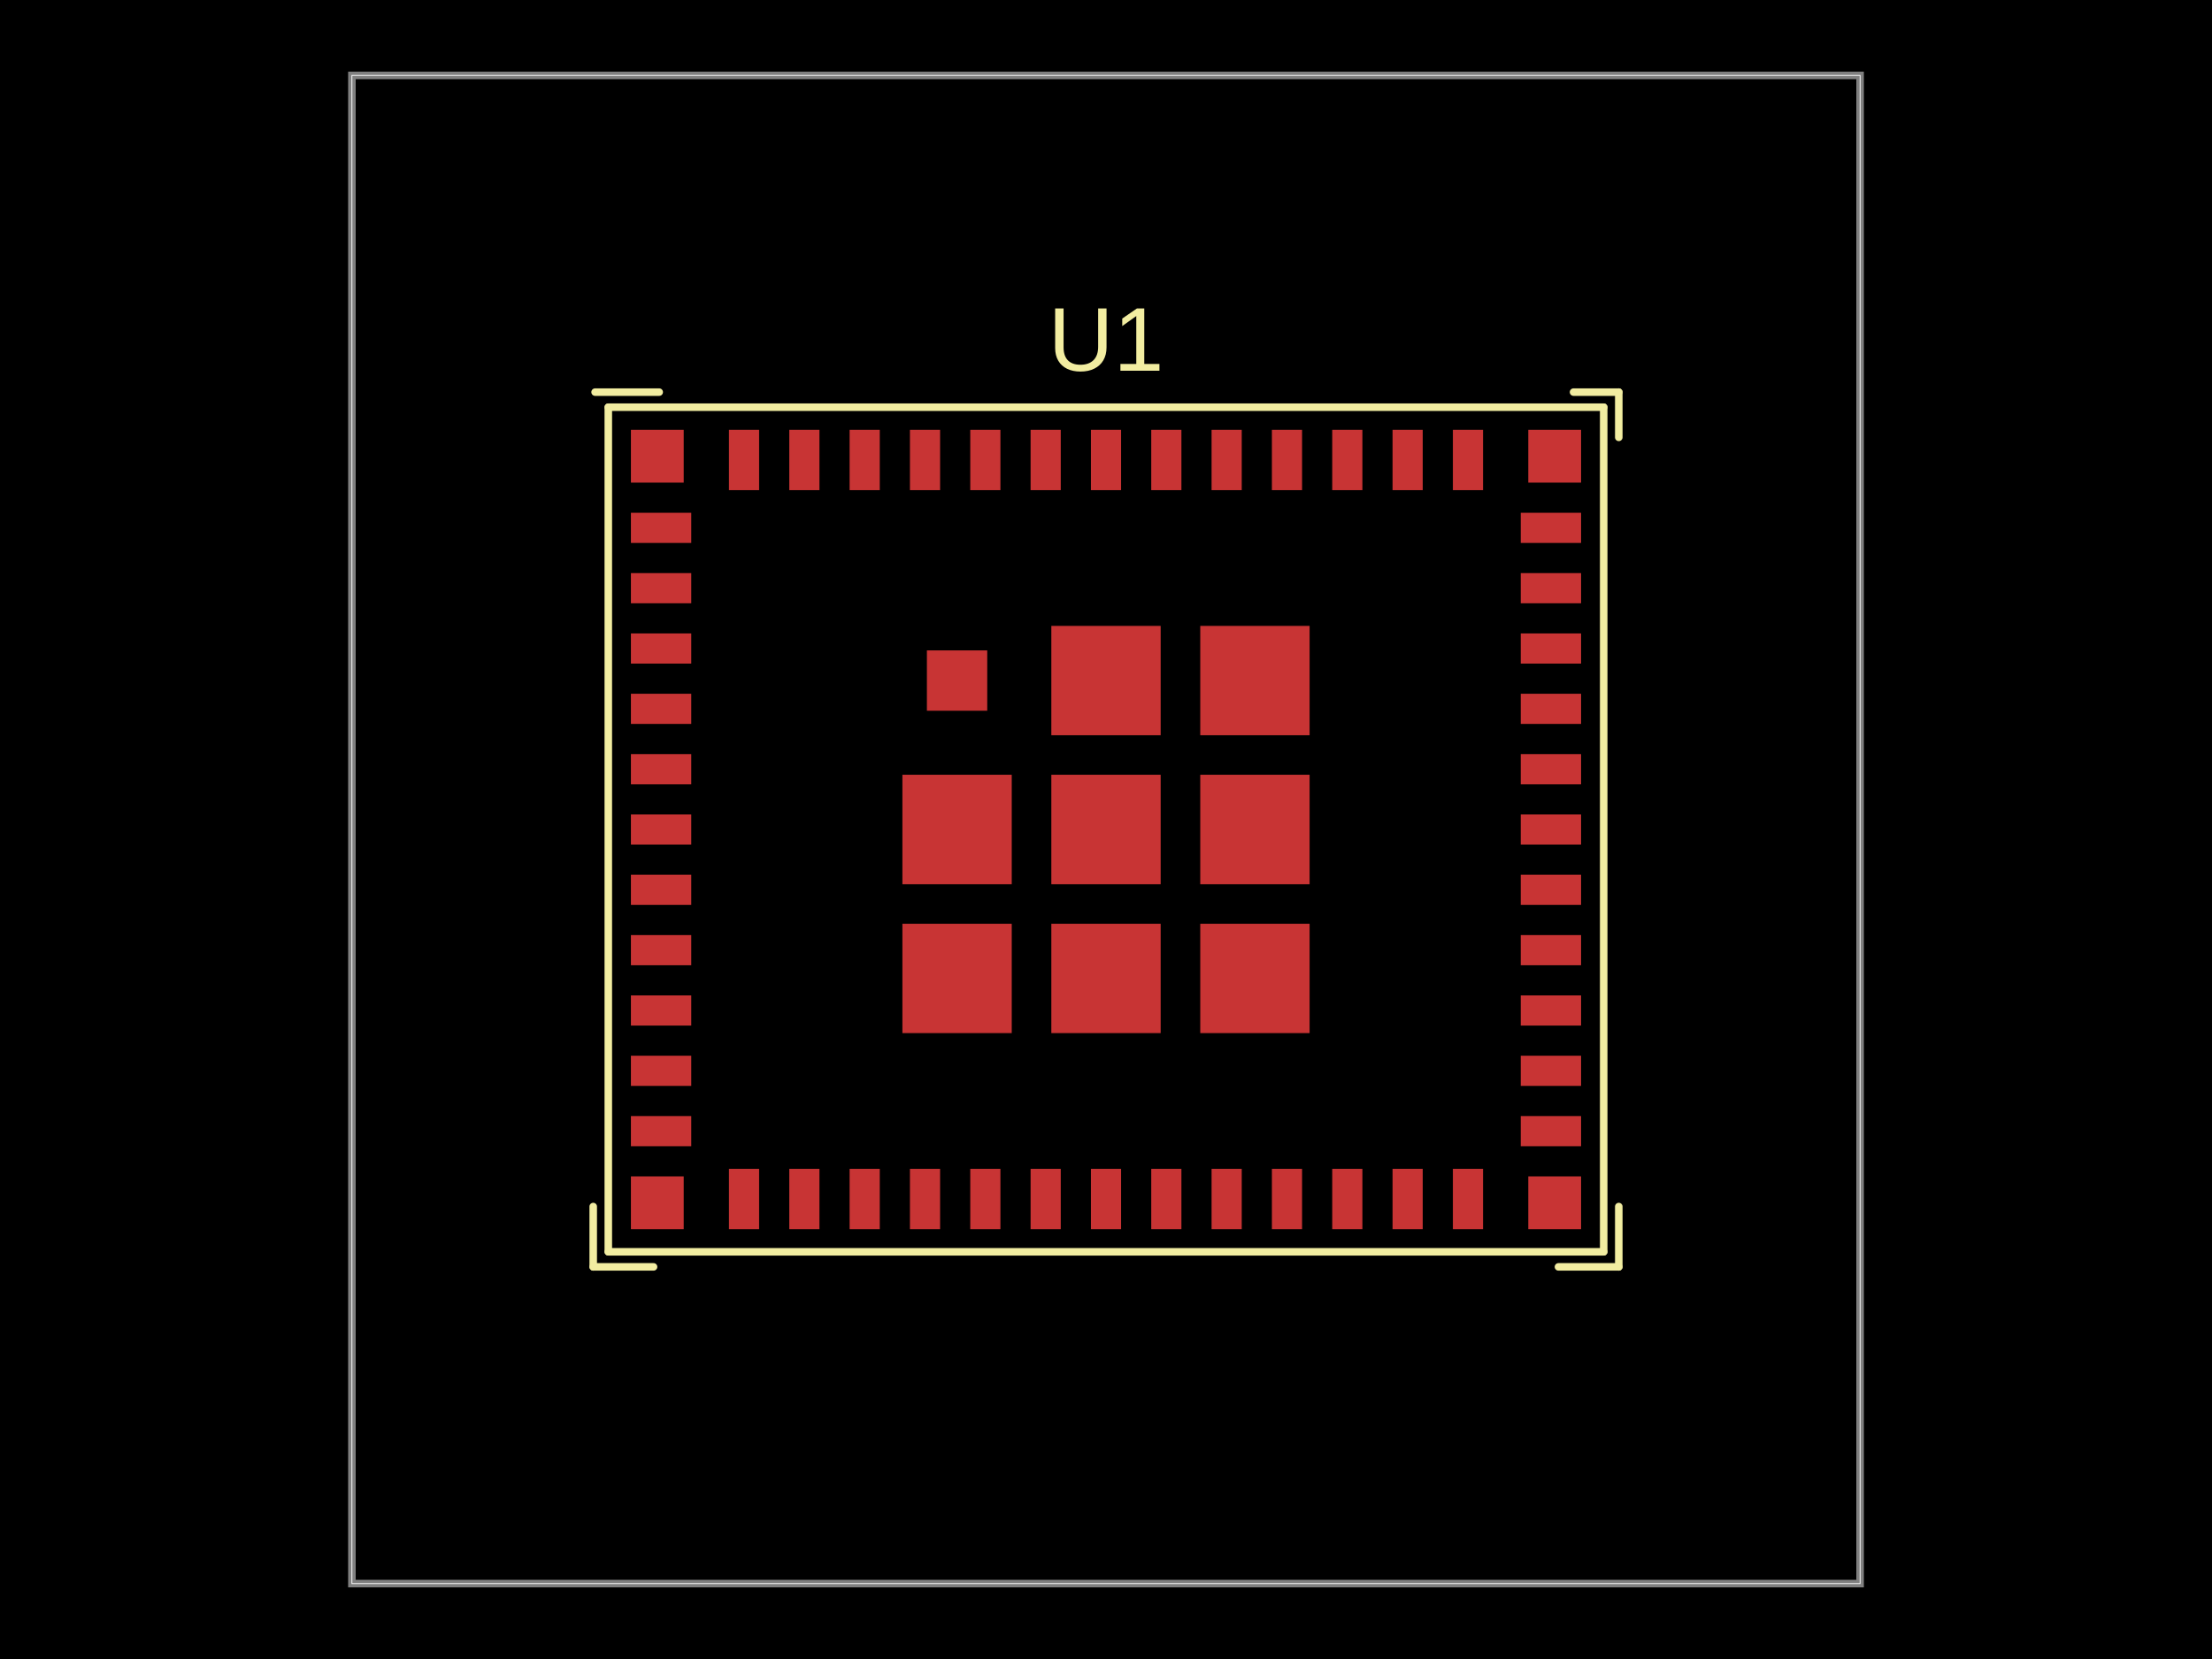
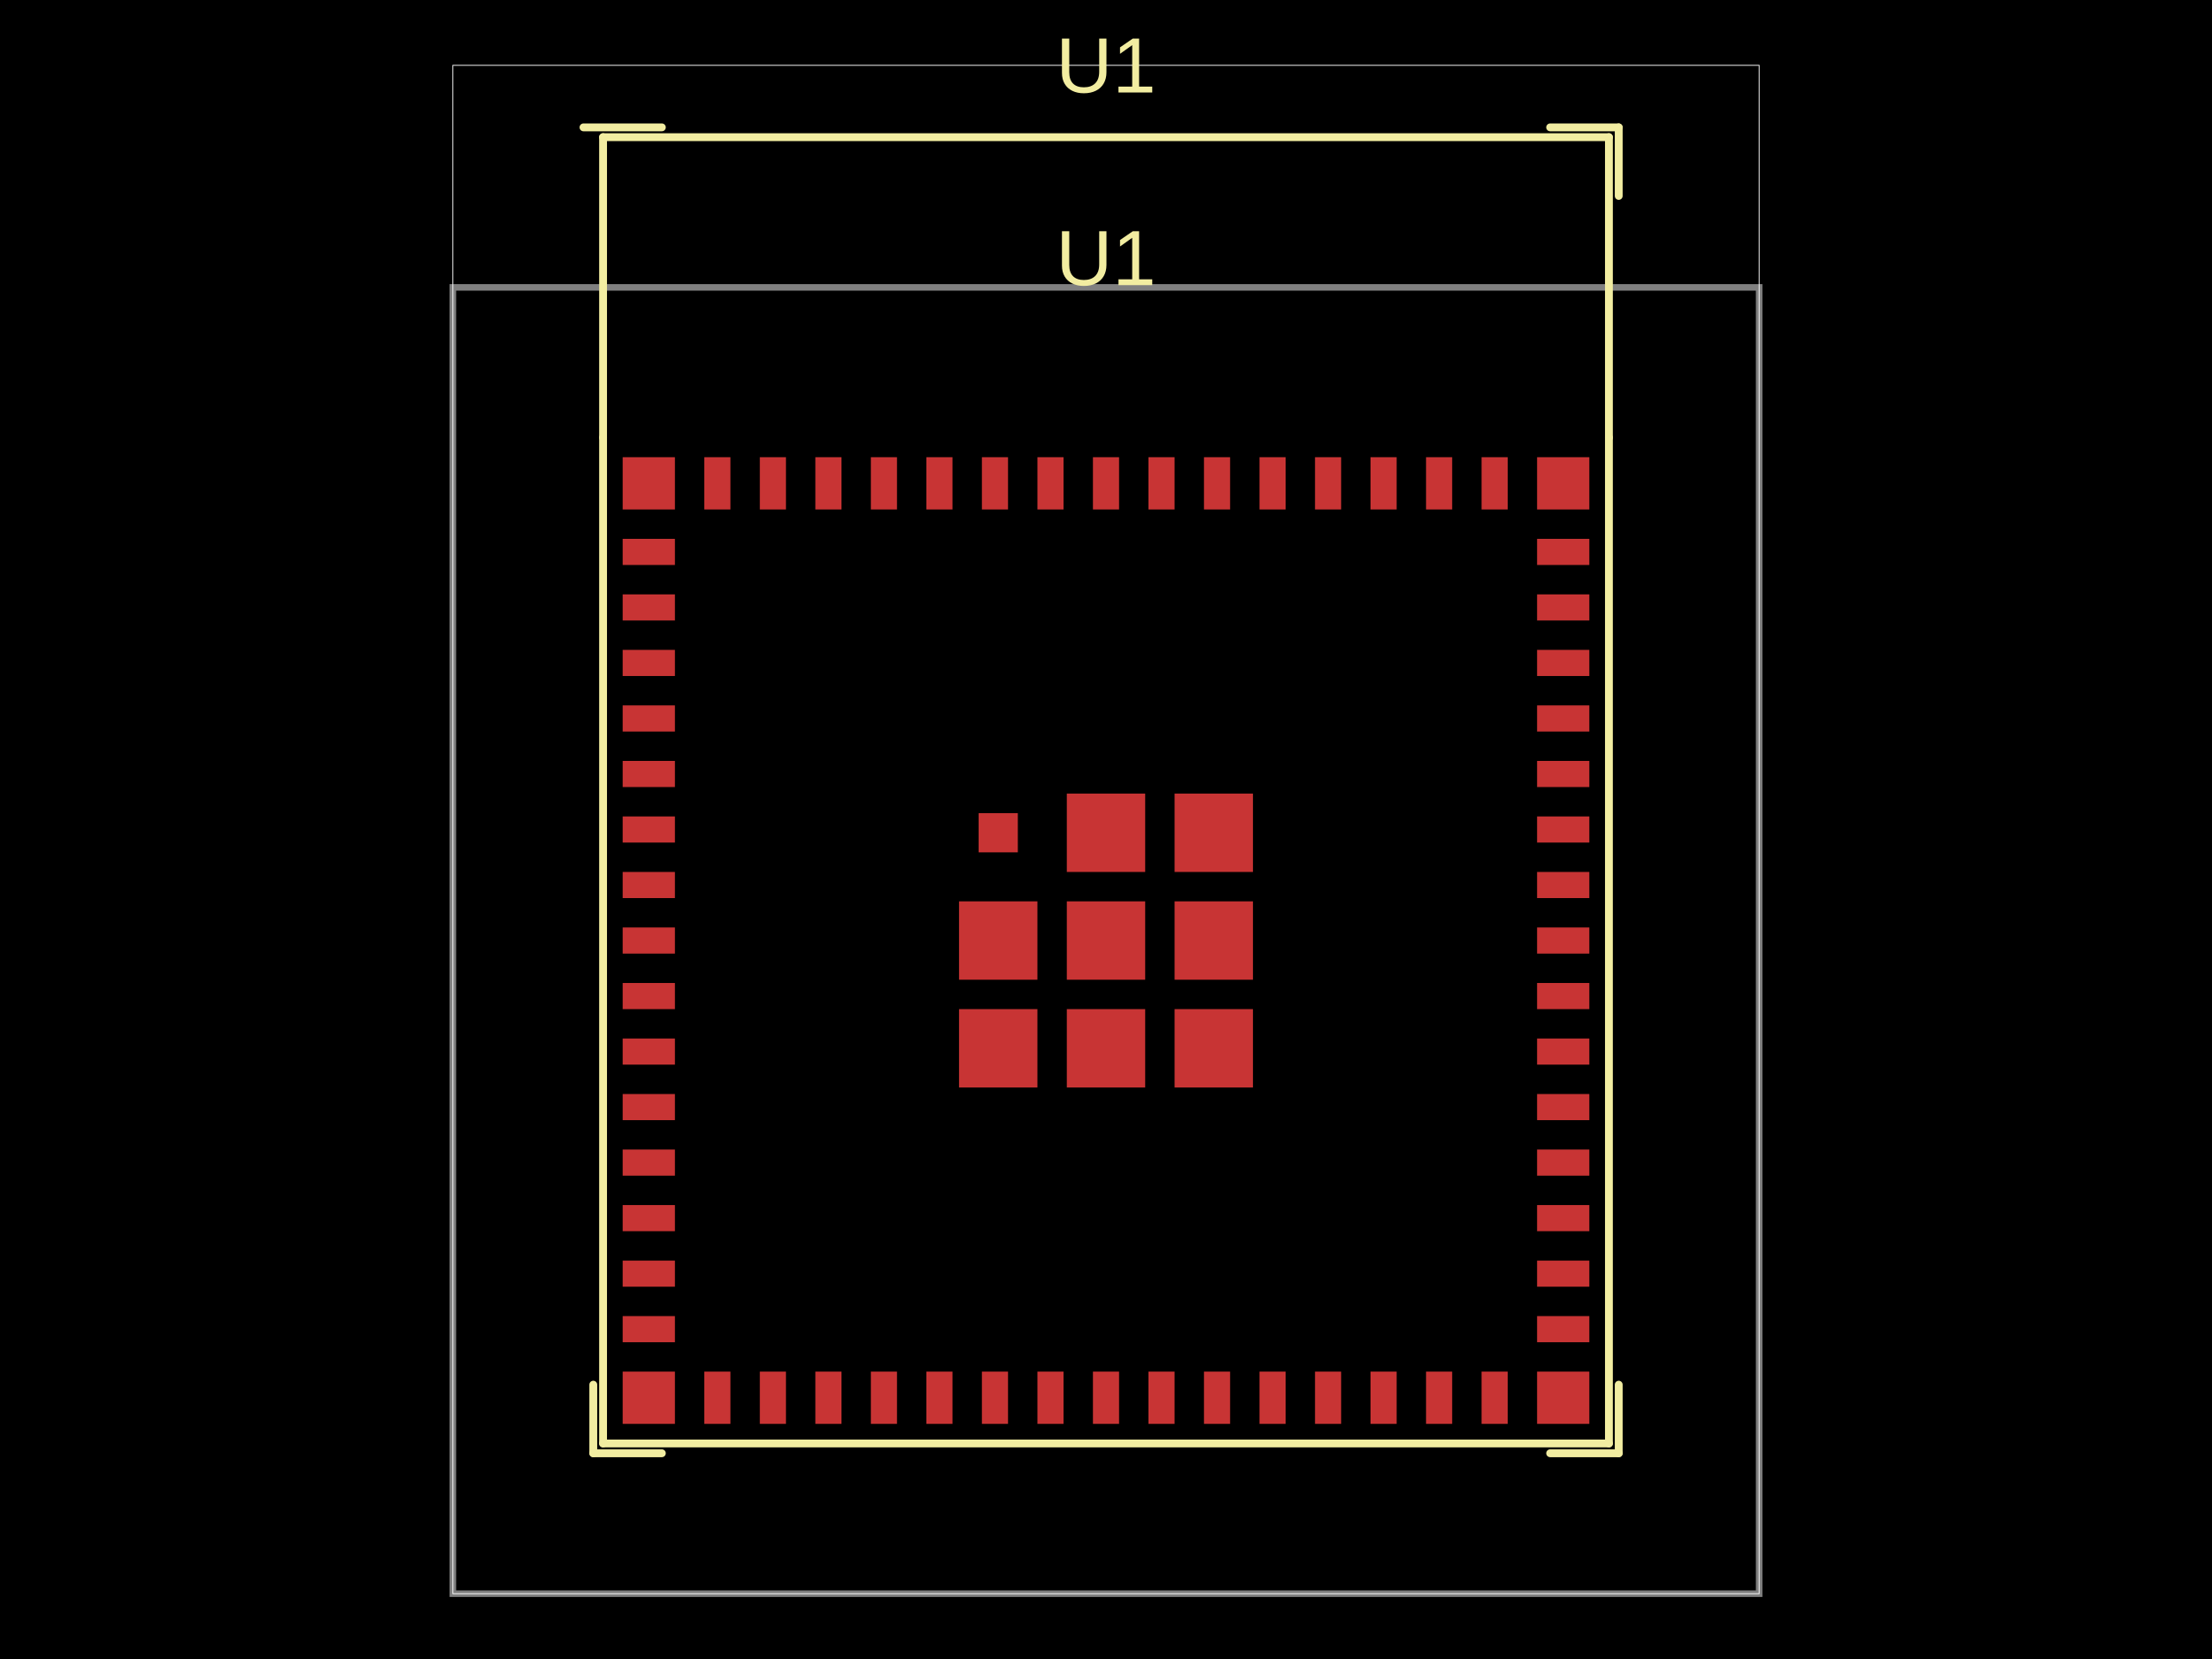
<svg xmlns="http://www.w3.org/2000/svg" width="800" height="600" data-software-used-string="@tscircuit/core@0.0.885">
  <style />
  <rect class="boundary" x="0" y="0" fill="#000" width="800" height="600" data-type="pcb_background" data-pcb-layer="global" />
-   <rect class="pcb-boundary" fill="none" stroke="#fff" stroke-width="0.3" x="127.273" y="27.273" width="545.455" height="545.455" data-type="pcb_boundary" data-pcb-layer="global" />
-   <path class="pcb-board" d="M 127.273 572.727 L 672.727 572.727 L 672.727 27.273 L 127.273 27.273 Z" fill="none" stroke="rgba(255, 255, 255, 0.5)" stroke-width="2.727" data-type="pcb_board" data-pcb-layer="board" />
-   <rect class="pcb-pad" fill="rgb(200, 52, 52)" x="228.182" y="185.455" width="21.818" height="10.909" data-type="pcb_smtpad" data-pcb-layer="top" />
-   <rect class="pcb-pad" fill="rgb(200, 52, 52)" x="228.182" y="207.273" width="21.818" height="10.909" data-type="pcb_smtpad" data-pcb-layer="top" />
-   <rect class="pcb-pad" fill="rgb(200, 52, 52)" x="228.182" y="229.091" width="21.818" height="10.909" data-type="pcb_smtpad" data-pcb-layer="top" />
-   <rect class="pcb-pad" fill="rgb(200, 52, 52)" x="228.182" y="250.909" width="21.818" height="10.909" data-type="pcb_smtpad" data-pcb-layer="top" />
-   <rect class="pcb-pad" fill="rgb(200, 52, 52)" x="228.182" y="272.727" width="21.818" height="10.909" data-type="pcb_smtpad" data-pcb-layer="top" />
-   <rect class="pcb-pad" fill="rgb(200, 52, 52)" x="228.182" y="294.545" width="21.818" height="10.909" data-type="pcb_smtpad" data-pcb-layer="top" />
-   <rect class="pcb-pad" fill="rgb(200, 52, 52)" x="228.182" y="316.364" width="21.818" height="10.909" data-type="pcb_smtpad" data-pcb-layer="top" />
-   <rect class="pcb-pad" fill="rgb(200, 52, 52)" x="228.182" y="338.182" width="21.818" height="10.909" data-type="pcb_smtpad" data-pcb-layer="top" />
-   <rect class="pcb-pad" fill="rgb(200, 52, 52)" x="228.182" y="360" width="21.818" height="10.909" data-type="pcb_smtpad" data-pcb-layer="top" />
-   <rect class="pcb-pad" fill="rgb(200, 52, 52)" x="228.182" y="381.818" width="21.818" height="10.909" data-type="pcb_smtpad" data-pcb-layer="top" />
-   <rect class="pcb-pad" fill="rgb(200, 52, 52)" x="228.182" y="403.636" width="21.818" height="10.909" data-type="pcb_smtpad" data-pcb-layer="top" />
-   <rect class="pcb-pad" fill="rgb(200, 52, 52)" x="263.636" y="422.727" width="10.909" height="21.818" data-type="pcb_smtpad" data-pcb-layer="top" />
-   <rect class="pcb-pad" fill="rgb(200, 52, 52)" x="285.455" y="422.727" width="10.909" height="21.818" data-type="pcb_smtpad" data-pcb-layer="top" />
-   <rect class="pcb-pad" fill="rgb(200, 52, 52)" x="307.273" y="422.727" width="10.909" height="21.818" data-type="pcb_smtpad" data-pcb-layer="top" />
-   <rect class="pcb-pad" fill="rgb(200, 52, 52)" x="329.091" y="422.727" width="10.909" height="21.818" data-type="pcb_smtpad" data-pcb-layer="top" />
-   <rect class="pcb-pad" fill="rgb(200, 52, 52)" x="350.909" y="422.727" width="10.909" height="21.818" data-type="pcb_smtpad" data-pcb-layer="top" />
-   <rect class="pcb-pad" fill="rgb(200, 52, 52)" x="372.727" y="422.727" width="10.909" height="21.818" data-type="pcb_smtpad" data-pcb-layer="top" />
-   <rect class="pcb-pad" fill="rgb(200, 52, 52)" x="394.545" y="422.727" width="10.909" height="21.818" data-type="pcb_smtpad" data-pcb-layer="top" />
-   <rect class="pcb-pad" fill="rgb(200, 52, 52)" x="416.364" y="422.727" width="10.909" height="21.818" data-type="pcb_smtpad" data-pcb-layer="top" />
-   <rect class="pcb-pad" fill="rgb(200, 52, 52)" x="438.182" y="422.727" width="10.909" height="21.818" data-type="pcb_smtpad" data-pcb-layer="top" />
-   <rect class="pcb-pad" fill="rgb(200, 52, 52)" x="460" y="422.727" width="10.909" height="21.818" data-type="pcb_smtpad" data-pcb-layer="top" />
-   <rect class="pcb-pad" fill="rgb(200, 52, 52)" x="481.818" y="422.727" width="10.909" height="21.818" data-type="pcb_smtpad" data-pcb-layer="top" />
-   <rect class="pcb-pad" fill="rgb(200, 52, 52)" x="503.636" y="422.727" width="10.909" height="21.818" data-type="pcb_smtpad" data-pcb-layer="top" />
-   <rect class="pcb-pad" fill="rgb(200, 52, 52)" x="525.455" y="422.727" width="10.909" height="21.818" data-type="pcb_smtpad" data-pcb-layer="top" />
-   <rect class="pcb-pad" fill="rgb(200, 52, 52)" x="550" y="403.636" width="21.818" height="10.909" data-type="pcb_smtpad" data-pcb-layer="top" />
-   <rect class="pcb-pad" fill="rgb(200, 52, 52)" x="550" y="381.818" width="21.818" height="10.909" data-type="pcb_smtpad" data-pcb-layer="top" />
-   <rect class="pcb-pad" fill="rgb(200, 52, 52)" x="550" y="360" width="21.818" height="10.909" data-type="pcb_smtpad" data-pcb-layer="top" />
-   <rect class="pcb-pad" fill="rgb(200, 52, 52)" x="550" y="338.182" width="21.818" height="10.909" data-type="pcb_smtpad" data-pcb-layer="top" />
-   <rect class="pcb-pad" fill="rgb(200, 52, 52)" x="550" y="316.364" width="21.818" height="10.909" data-type="pcb_smtpad" data-pcb-layer="top" />
-   <rect class="pcb-pad" fill="rgb(200, 52, 52)" x="550" y="294.545" width="21.818" height="10.909" data-type="pcb_smtpad" data-pcb-layer="top" />
-   <rect class="pcb-pad" fill="rgb(200, 52, 52)" x="550" y="272.727" width="21.818" height="10.909" data-type="pcb_smtpad" data-pcb-layer="top" />
-   <rect class="pcb-pad" fill="rgb(200, 52, 52)" x="550" y="250.909" width="21.818" height="10.909" data-type="pcb_smtpad" data-pcb-layer="top" />
-   <rect class="pcb-pad" fill="rgb(200, 52, 52)" x="550" y="229.091" width="21.818" height="10.909" data-type="pcb_smtpad" data-pcb-layer="top" />
-   <rect class="pcb-pad" fill="rgb(200, 52, 52)" x="550" y="207.273" width="21.818" height="10.909" data-type="pcb_smtpad" data-pcb-layer="top" />
-   <rect class="pcb-pad" fill="rgb(200, 52, 52)" x="550" y="185.455" width="21.818" height="10.909" data-type="pcb_smtpad" data-pcb-layer="top" />
-   <rect class="pcb-pad" fill="rgb(200, 52, 52)" x="525.455" y="155.455" width="10.909" height="21.818" data-type="pcb_smtpad" data-pcb-layer="top" />
-   <rect class="pcb-pad" fill="rgb(200, 52, 52)" x="503.636" y="155.455" width="10.909" height="21.818" data-type="pcb_smtpad" data-pcb-layer="top" />
-   <rect class="pcb-pad" fill="rgb(200, 52, 52)" x="481.818" y="155.455" width="10.909" height="21.818" data-type="pcb_smtpad" data-pcb-layer="top" />
-   <rect class="pcb-pad" fill="rgb(200, 52, 52)" x="460" y="155.455" width="10.909" height="21.818" data-type="pcb_smtpad" data-pcb-layer="top" />
-   <rect class="pcb-pad" fill="rgb(200, 52, 52)" x="438.182" y="155.455" width="10.909" height="21.818" data-type="pcb_smtpad" data-pcb-layer="top" />
-   <rect class="pcb-pad" fill="rgb(200, 52, 52)" x="416.364" y="155.455" width="10.909" height="21.818" data-type="pcb_smtpad" data-pcb-layer="top" />
-   <rect class="pcb-pad" fill="rgb(200, 52, 52)" x="394.545" y="155.455" width="10.909" height="21.818" data-type="pcb_smtpad" data-pcb-layer="top" />
-   <rect class="pcb-pad" fill="rgb(200, 52, 52)" x="372.727" y="155.455" width="10.909" height="21.818" data-type="pcb_smtpad" data-pcb-layer="top" />
-   <rect class="pcb-pad" fill="rgb(200, 52, 52)" x="350.909" y="155.455" width="10.909" height="21.818" data-type="pcb_smtpad" data-pcb-layer="top" />
-   <rect class="pcb-pad" fill="rgb(200, 52, 52)" x="329.091" y="155.455" width="10.909" height="21.818" data-type="pcb_smtpad" data-pcb-layer="top" />
-   <rect class="pcb-pad" fill="rgb(200, 52, 52)" x="307.273" y="155.455" width="10.909" height="21.818" data-type="pcb_smtpad" data-pcb-layer="top" />
-   <rect class="pcb-pad" fill="rgb(200, 52, 52)" x="285.455" y="155.455" width="10.909" height="21.818" data-type="pcb_smtpad" data-pcb-layer="top" />
-   <rect class="pcb-pad" fill="rgb(200, 52, 52)" x="263.636" y="155.455" width="10.909" height="21.818" data-type="pcb_smtpad" data-pcb-layer="top" />
-   <rect class="pcb-pad" fill="rgb(200, 52, 52)" x="326.364" y="280.227" width="39.545" height="39.545" data-type="pcb_smtpad" data-pcb-layer="top" />
-   <rect class="pcb-pad" fill="rgb(200, 52, 52)" x="335.227" y="235.227" width="21.818" height="21.818" data-type="pcb_smtpad" data-pcb-layer="top" />
-   <rect class="pcb-pad" fill="rgb(200, 52, 52)" x="434.091" y="334.091" width="39.545" height="39.545" data-type="pcb_smtpad" data-pcb-layer="top" />
-   <rect class="pcb-pad" fill="rgb(200, 52, 52)" x="434.091" y="280.227" width="39.545" height="39.545" data-type="pcb_smtpad" data-pcb-layer="top" />
-   <rect class="pcb-pad" fill="rgb(200, 52, 52)" x="380.227" y="334.091" width="39.545" height="39.545" data-type="pcb_smtpad" data-pcb-layer="top" />
-   <rect class="pcb-pad" fill="rgb(200, 52, 52)" x="434.091" y="226.364" width="39.545" height="39.545" data-type="pcb_smtpad" data-pcb-layer="top" />
-   <rect class="pcb-pad" fill="rgb(200, 52, 52)" x="326.364" y="334.091" width="39.545" height="39.545" data-type="pcb_smtpad" data-pcb-layer="top" />
-   <rect class="pcb-pad" fill="rgb(200, 52, 52)" x="380.227" y="280.227" width="39.545" height="39.545" data-type="pcb_smtpad" data-pcb-layer="top" />
-   <rect class="pcb-pad" fill="rgb(200, 52, 52)" x="380.227" y="226.364" width="39.545" height="39.545" data-type="pcb_smtpad" data-pcb-layer="top" />
-   <rect class="pcb-pad" fill="rgb(200, 52, 52)" x="552.727" y="155.455" width="19.091" height="19.091" data-type="pcb_smtpad" data-pcb-layer="top" />
-   <rect class="pcb-pad" fill="rgb(200, 52, 52)" x="552.727" y="425.455" width="19.091" height="19.091" data-type="pcb_smtpad" data-pcb-layer="top" />
-   <rect class="pcb-pad" fill="rgb(200, 52, 52)" x="228.182" y="425.455" width="19.091" height="19.091" data-type="pcb_smtpad" data-pcb-layer="top" />
-   <rect class="pcb-pad" fill="rgb(200, 52, 52)" x="228.182" y="155.455" width="19.091" height="19.091" data-type="pcb_smtpad" data-pcb-layer="top" />
-   <path class="pcb-silkscreen pcb-silkscreen-top" d="M 585.455 141.818 L 585.455 158.182" fill="none" stroke="#f2eda1" stroke-width="2.727" stroke-linecap="round" stroke-linejoin="round" data-pcb-component-id="pcb_component_0" data-pcb-silkscreen-path-id="pcb_silkscreen_path_0" data-type="pcb_silkscreen_path" data-pcb-layer="top" />
-   <path class="pcb-silkscreen pcb-silkscreen-top" d="M 214.545 436.364 L 214.545 458.182" fill="none" stroke="#f2eda1" stroke-width="2.727" stroke-linecap="round" stroke-linejoin="round" data-pcb-component-id="pcb_component_0" data-pcb-silkscreen-path-id="pcb_silkscreen_path_1" data-type="pcb_silkscreen_path" data-pcb-layer="top" />
-   <path class="pcb-silkscreen pcb-silkscreen-top" d="M 238.409 141.818 L 215.227 141.818" fill="none" stroke="#f2eda1" stroke-width="2.727" stroke-linecap="round" stroke-linejoin="round" data-pcb-component-id="pcb_component_0" data-pcb-silkscreen-path-id="pcb_silkscreen_path_2" data-type="pcb_silkscreen_path" data-pcb-layer="top" />
-   <path class="pcb-silkscreen pcb-silkscreen-top" d="M 220 147.273 L 580 147.273" fill="none" stroke="#f2eda1" stroke-width="2.727" stroke-linecap="round" stroke-linejoin="round" data-pcb-component-id="pcb_component_0" data-pcb-silkscreen-path-id="pcb_silkscreen_path_3" data-type="pcb_silkscreen_path" data-pcb-layer="top" />
-   <path class="pcb-silkscreen pcb-silkscreen-top" d="M 580 147.273 L 580 452.727" fill="none" stroke="#f2eda1" stroke-width="2.727" stroke-linecap="round" stroke-linejoin="round" data-pcb-component-id="pcb_component_0" data-pcb-silkscreen-path-id="pcb_silkscreen_path_4" data-type="pcb_silkscreen_path" data-pcb-layer="top" />
-   <path class="pcb-silkscreen pcb-silkscreen-top" d="M 569.091 141.818 L 585.455 141.818" fill="none" stroke="#f2eda1" stroke-width="2.727" stroke-linecap="round" stroke-linejoin="round" data-pcb-component-id="pcb_component_0" data-pcb-silkscreen-path-id="pcb_silkscreen_path_5" data-type="pcb_silkscreen_path" data-pcb-layer="top" />
-   <path class="pcb-silkscreen pcb-silkscreen-top" d="M 580 452.727 L 220 452.727" fill="none" stroke="#f2eda1" stroke-width="2.727" stroke-linecap="round" stroke-linejoin="round" data-pcb-component-id="pcb_component_0" data-pcb-silkscreen-path-id="pcb_silkscreen_path_6" data-type="pcb_silkscreen_path" data-pcb-layer="top" />
-   <path class="pcb-silkscreen pcb-silkscreen-top" d="M 220 452.727 L 220 147.273" fill="none" stroke="#f2eda1" stroke-width="2.727" stroke-linecap="round" stroke-linejoin="round" data-pcb-component-id="pcb_component_0" data-pcb-silkscreen-path-id="pcb_silkscreen_path_7" data-type="pcb_silkscreen_path" data-pcb-layer="top" />
-   <path class="pcb-silkscreen pcb-silkscreen-top" d="M 214.545 458.182 L 236.364 458.182" fill="none" stroke="#f2eda1" stroke-width="2.727" stroke-linecap="round" stroke-linejoin="round" data-pcb-component-id="pcb_component_0" data-pcb-silkscreen-path-id="pcb_silkscreen_path_8" data-type="pcb_silkscreen_path" data-pcb-layer="top" />
-   <path class="pcb-silkscreen pcb-silkscreen-top" d="M 585.455 436.364 L 585.455 458.182" fill="none" stroke="#f2eda1" stroke-width="2.727" stroke-linecap="round" stroke-linejoin="round" data-pcb-component-id="pcb_component_0" data-pcb-silkscreen-path-id="pcb_silkscreen_path_9" data-type="pcb_silkscreen_path" data-pcb-layer="top" />
-   <path class="pcb-silkscreen pcb-silkscreen-top" d="M 585.455 458.182 L 563.636 458.182" fill="none" stroke="#f2eda1" stroke-width="2.727" stroke-linecap="round" stroke-linejoin="round" data-pcb-component-id="pcb_component_0" data-pcb-silkscreen-path-id="pcb_silkscreen_path_10" data-type="pcb_silkscreen_path" data-pcb-layer="top" />
-   <text x="0" y="0" dx="0" dy="0" fill="#f2eda1" font-family="Arial, sans-serif" font-size="32.727" text-anchor="middle" dominant-baseline="central" transform="matrix(1,0,0,1,400,122.7273)" class="pcb-silkscreen-text pcb-silkscreen-top" data-pcb-silkscreen-text-id="pcb_component_0" stroke="none" data-type="pcb_silkscreen_text" data-pcb-layer="top">U1</text>
+   <rect class="pcb-boundary" fill="none" stroke="#fff" stroke-width="0.3" x="163.78" y="23.622" width="472.441" height="552.756" data-type="pcb_boundary" data-pcb-layer="global" />
+   <path class="pcb-board" d="M 163.78 576.378 L 636.22 576.378 L 636.22 103.937 L 163.78 103.937 Z" fill="none" stroke="rgba(255, 255, 255, 0.5)" stroke-width="2.362" data-type="pcb_board" data-pcb-layer="board" />
+   <rect class="pcb-pad" fill="rgb(200, 52, 52)" x="225.197" y="194.882" width="18.898" height="9.449" data-type="pcb_smtpad" data-pcb-layer="top" />
+   <rect class="pcb-pad" fill="rgb(200, 52, 52)" x="225.197" y="214.961" width="18.898" height="9.449" data-type="pcb_smtpad" data-pcb-layer="top" />
+   <rect class="pcb-pad" fill="rgb(200, 52, 52)" x="225.197" y="235.039" width="18.898" height="9.449" data-type="pcb_smtpad" data-pcb-layer="top" />
+   <rect class="pcb-pad" fill="rgb(200, 52, 52)" x="225.197" y="255.118" width="18.898" height="9.449" data-type="pcb_smtpad" data-pcb-layer="top" />
+   <rect class="pcb-pad" fill="rgb(200, 52, 52)" x="225.197" y="275.197" width="18.898" height="9.449" data-type="pcb_smtpad" data-pcb-layer="top" />
+   <rect class="pcb-pad" fill="rgb(200, 52, 52)" x="225.197" y="295.276" width="18.898" height="9.449" data-type="pcb_smtpad" data-pcb-layer="top" />
+   <rect class="pcb-pad" fill="rgb(200, 52, 52)" x="225.197" y="315.354" width="18.898" height="9.449" data-type="pcb_smtpad" data-pcb-layer="top" />
+   <rect class="pcb-pad" fill="rgb(200, 52, 52)" x="225.197" y="335.433" width="18.898" height="9.449" data-type="pcb_smtpad" data-pcb-layer="top" />
+   <rect class="pcb-pad" fill="rgb(200, 52, 52)" x="225.197" y="355.512" width="18.898" height="9.449" data-type="pcb_smtpad" data-pcb-layer="top" />
+   <rect class="pcb-pad" fill="rgb(200, 52, 52)" x="225.197" y="375.591" width="18.898" height="9.449" data-type="pcb_smtpad" data-pcb-layer="top" />
+   <rect class="pcb-pad" fill="rgb(200, 52, 52)" x="225.197" y="395.669" width="18.898" height="9.449" data-type="pcb_smtpad" data-pcb-layer="top" />
+   <rect class="pcb-pad" fill="rgb(200, 52, 52)" x="225.197" y="415.748" width="18.898" height="9.449" data-type="pcb_smtpad" data-pcb-layer="top" />
+   <rect class="pcb-pad" fill="rgb(200, 52, 52)" x="225.197" y="435.827" width="18.898" height="9.449" data-type="pcb_smtpad" data-pcb-layer="top" />
+   <rect class="pcb-pad" fill="rgb(200, 52, 52)" x="225.197" y="455.906" width="18.898" height="9.449" data-type="pcb_smtpad" data-pcb-layer="top" />
+   <rect class="pcb-pad" fill="rgb(200, 52, 52)" x="225.197" y="475.984" width="18.898" height="9.449" data-type="pcb_smtpad" data-pcb-layer="top" />
+   <rect class="pcb-pad" fill="rgb(200, 52, 52)" x="254.724" y="496.063" width="9.449" height="18.898" data-type="pcb_smtpad" data-pcb-layer="top" />
+   <rect class="pcb-pad" fill="rgb(200, 52, 52)" x="274.803" y="496.063" width="9.449" height="18.898" data-type="pcb_smtpad" data-pcb-layer="top" />
+   <rect class="pcb-pad" fill="rgb(200, 52, 52)" x="294.882" y="496.063" width="9.449" height="18.898" data-type="pcb_smtpad" data-pcb-layer="top" />
+   <rect class="pcb-pad" fill="rgb(200, 52, 52)" x="314.961" y="496.063" width="9.449" height="18.898" data-type="pcb_smtpad" data-pcb-layer="top" />
+   <rect class="pcb-pad" fill="rgb(200, 52, 52)" x="335.039" y="496.063" width="9.449" height="18.898" data-type="pcb_smtpad" data-pcb-layer="top" />
+   <rect class="pcb-pad" fill="rgb(200, 52, 52)" x="355.118" y="496.063" width="9.449" height="18.898" data-type="pcb_smtpad" data-pcb-layer="top" />
+   <rect class="pcb-pad" fill="rgb(200, 52, 52)" x="375.197" y="496.063" width="9.449" height="18.898" data-type="pcb_smtpad" data-pcb-layer="top" />
+   <rect class="pcb-pad" fill="rgb(200, 52, 52)" x="395.276" y="496.063" width="9.449" height="18.898" data-type="pcb_smtpad" data-pcb-layer="top" />
+   <rect class="pcb-pad" fill="rgb(200, 52, 52)" x="415.354" y="496.063" width="9.449" height="18.898" data-type="pcb_smtpad" data-pcb-layer="top" />
+   <rect class="pcb-pad" fill="rgb(200, 52, 52)" x="435.433" y="496.063" width="9.449" height="18.898" data-type="pcb_smtpad" data-pcb-layer="top" />
+   <rect class="pcb-pad" fill="rgb(200, 52, 52)" x="455.512" y="496.063" width="9.449" height="18.898" data-type="pcb_smtpad" data-pcb-layer="top" />
+   <rect class="pcb-pad" fill="rgb(200, 52, 52)" x="475.591" y="496.063" width="9.449" height="18.898" data-type="pcb_smtpad" data-pcb-layer="top" />
+   <rect class="pcb-pad" fill="rgb(200, 52, 52)" x="495.669" y="496.063" width="9.449" height="18.898" data-type="pcb_smtpad" data-pcb-layer="top" />
+   <rect class="pcb-pad" fill="rgb(200, 52, 52)" x="515.748" y="496.063" width="9.449" height="18.898" data-type="pcb_smtpad" data-pcb-layer="top" />
+   <rect class="pcb-pad" fill="rgb(200, 52, 52)" x="535.827" y="496.063" width="9.449" height="18.898" data-type="pcb_smtpad" data-pcb-layer="top" />
+   <rect class="pcb-pad" fill="rgb(200, 52, 52)" x="555.906" y="475.984" width="18.898" height="9.449" data-type="pcb_smtpad" data-pcb-layer="top" />
+   <rect class="pcb-pad" fill="rgb(200, 52, 52)" x="555.906" y="455.906" width="18.898" height="9.449" data-type="pcb_smtpad" data-pcb-layer="top" />
+   <rect class="pcb-pad" fill="rgb(200, 52, 52)" x="555.906" y="435.827" width="18.898" height="9.449" data-type="pcb_smtpad" data-pcb-layer="top" />
+   <rect class="pcb-pad" fill="rgb(200, 52, 52)" x="555.906" y="415.748" width="18.898" height="9.449" data-type="pcb_smtpad" data-pcb-layer="top" />
+   <rect class="pcb-pad" fill="rgb(200, 52, 52)" x="555.906" y="395.669" width="18.898" height="9.449" data-type="pcb_smtpad" data-pcb-layer="top" />
+   <rect class="pcb-pad" fill="rgb(200, 52, 52)" x="555.906" y="375.591" width="18.898" height="9.449" data-type="pcb_smtpad" data-pcb-layer="top" />
+   <rect class="pcb-pad" fill="rgb(200, 52, 52)" x="555.906" y="355.512" width="18.898" height="9.449" data-type="pcb_smtpad" data-pcb-layer="top" />
+   <rect class="pcb-pad" fill="rgb(200, 52, 52)" x="555.906" y="335.433" width="18.898" height="9.449" data-type="pcb_smtpad" data-pcb-layer="top" />
+   <rect class="pcb-pad" fill="rgb(200, 52, 52)" x="555.906" y="315.354" width="18.898" height="9.449" data-type="pcb_smtpad" data-pcb-layer="top" />
+   <rect class="pcb-pad" fill="rgb(200, 52, 52)" x="555.906" y="295.276" width="18.898" height="9.449" data-type="pcb_smtpad" data-pcb-layer="top" />
+   <rect class="pcb-pad" fill="rgb(200, 52, 52)" x="555.906" y="275.197" width="18.898" height="9.449" data-type="pcb_smtpad" data-pcb-layer="top" />
+   <rect class="pcb-pad" fill="rgb(200, 52, 52)" x="555.906" y="255.118" width="18.898" height="9.449" data-type="pcb_smtpad" data-pcb-layer="top" />
+   <rect class="pcb-pad" fill="rgb(200, 52, 52)" x="555.906" y="235.039" width="18.898" height="9.449" data-type="pcb_smtpad" data-pcb-layer="top" />
+   <rect class="pcb-pad" fill="rgb(200, 52, 52)" x="555.906" y="214.961" width="18.898" height="9.449" data-type="pcb_smtpad" data-pcb-layer="top" />
+   <rect class="pcb-pad" fill="rgb(200, 52, 52)" x="555.906" y="194.882" width="18.898" height="9.449" data-type="pcb_smtpad" data-pcb-layer="top" />
+   <rect class="pcb-pad" fill="rgb(200, 52, 52)" x="535.827" y="165.354" width="9.449" height="18.898" data-type="pcb_smtpad" data-pcb-layer="top" />
+   <rect class="pcb-pad" fill="rgb(200, 52, 52)" x="515.748" y="165.354" width="9.449" height="18.898" data-type="pcb_smtpad" data-pcb-layer="top" />
+   <rect class="pcb-pad" fill="rgb(200, 52, 52)" x="495.669" y="165.354" width="9.449" height="18.898" data-type="pcb_smtpad" data-pcb-layer="top" />
+   <rect class="pcb-pad" fill="rgb(200, 52, 52)" x="475.591" y="165.354" width="9.449" height="18.898" data-type="pcb_smtpad" data-pcb-layer="top" />
+   <rect class="pcb-pad" fill="rgb(200, 52, 52)" x="455.512" y="165.354" width="9.449" height="18.898" data-type="pcb_smtpad" data-pcb-layer="top" />
+   <rect class="pcb-pad" fill="rgb(200, 52, 52)" x="435.433" y="165.354" width="9.449" height="18.898" data-type="pcb_smtpad" data-pcb-layer="top" />
+   <rect class="pcb-pad" fill="rgb(200, 52, 52)" x="415.354" y="165.354" width="9.449" height="18.898" data-type="pcb_smtpad" data-pcb-layer="top" />
+   <rect class="pcb-pad" fill="rgb(200, 52, 52)" x="395.276" y="165.354" width="9.449" height="18.898" data-type="pcb_smtpad" data-pcb-layer="top" />
+   <rect class="pcb-pad" fill="rgb(200, 52, 52)" x="375.197" y="165.354" width="9.449" height="18.898" data-type="pcb_smtpad" data-pcb-layer="top" />
+   <rect class="pcb-pad" fill="rgb(200, 52, 52)" x="355.118" y="165.354" width="9.449" height="18.898" data-type="pcb_smtpad" data-pcb-layer="top" />
+   <rect class="pcb-pad" fill="rgb(200, 52, 52)" x="335.039" y="165.354" width="9.449" height="18.898" data-type="pcb_smtpad" data-pcb-layer="top" />
+   <rect class="pcb-pad" fill="rgb(200, 52, 52)" x="314.961" y="165.354" width="9.449" height="18.898" data-type="pcb_smtpad" data-pcb-layer="top" />
+   <rect class="pcb-pad" fill="rgb(200, 52, 52)" x="294.882" y="165.354" width="9.449" height="18.898" data-type="pcb_smtpad" data-pcb-layer="top" />
+   <rect class="pcb-pad" fill="rgb(200, 52, 52)" x="274.803" y="165.354" width="9.449" height="18.898" data-type="pcb_smtpad" data-pcb-layer="top" />
+   <rect class="pcb-pad" fill="rgb(200, 52, 52)" x="254.724" y="165.354" width="9.449" height="18.898" data-type="pcb_smtpad" data-pcb-layer="top" />
+   <rect class="pcb-pad" fill="rgb(200, 52, 52)" x="353.937" y="294.094" width="14.173" height="14.173" data-type="pcb_smtpad" data-pcb-layer="top" />
+   <rect class="pcb-pad" fill="rgb(200, 52, 52)" x="346.85" y="325.984" width="28.346" height="28.346" data-type="pcb_smtpad" data-pcb-layer="top" />
+   <rect class="pcb-pad" fill="rgb(200, 52, 52)" x="346.85" y="364.961" width="28.346" height="28.346" data-type="pcb_smtpad" data-pcb-layer="top" />
+   <rect class="pcb-pad" fill="rgb(200, 52, 52)" x="385.827" y="287.008" width="28.346" height="28.346" data-type="pcb_smtpad" data-pcb-layer="top" />
+   <rect class="pcb-pad" fill="rgb(200, 52, 52)" x="385.827" y="325.984" width="28.346" height="28.346" data-type="pcb_smtpad" data-pcb-layer="top" />
+   <rect class="pcb-pad" fill="rgb(200, 52, 52)" x="385.827" y="364.961" width="28.346" height="28.346" data-type="pcb_smtpad" data-pcb-layer="top" />
+   <rect class="pcb-pad" fill="rgb(200, 52, 52)" x="424.803" y="287.008" width="28.346" height="28.346" data-type="pcb_smtpad" data-pcb-layer="top" />
+   <rect class="pcb-pad" fill="rgb(200, 52, 52)" x="424.803" y="325.984" width="28.346" height="28.346" data-type="pcb_smtpad" data-pcb-layer="top" />
+   <rect class="pcb-pad" fill="rgb(200, 52, 52)" x="424.803" y="364.961" width="28.346" height="28.346" data-type="pcb_smtpad" data-pcb-layer="top" />
+   <rect class="pcb-pad" fill="rgb(200, 52, 52)" x="225.197" y="165.354" width="18.898" height="18.898" data-type="pcb_smtpad" data-pcb-layer="top" />
+   <rect class="pcb-pad" fill="rgb(200, 52, 52)" x="225.197" y="496.063" width="18.898" height="18.898" data-type="pcb_smtpad" data-pcb-layer="top" />
+   <rect class="pcb-pad" fill="rgb(200, 52, 52)" x="555.906" y="496.063" width="18.898" height="18.898" data-type="pcb_smtpad" data-pcb-layer="top" />
+   <rect class="pcb-pad" fill="rgb(200, 52, 52)" x="555.906" y="165.354" width="18.898" height="18.898" data-type="pcb_smtpad" data-pcb-layer="top" />
+   <path class="pcb-silkscreen pcb-silkscreen-top" d="M 214.567 525.591 L 214.567 500.787" fill="none" stroke="#f2eda1" stroke-width="2.835" stroke-linecap="round" stroke-linejoin="round" data-pcb-component-id="pcb_component_0" data-pcb-silkscreen-path-id="pcb_silkscreen_path_0" data-type="pcb_silkscreen_path" data-pcb-layer="top" />
+   <path class="pcb-silkscreen pcb-silkscreen-top" d="M 218.11 49.606 L 218.11 158.268" fill="none" stroke="#f2eda1" stroke-width="2.835" stroke-linecap="round" stroke-linejoin="round" data-pcb-component-id="pcb_component_0" data-pcb-silkscreen-path-id="pcb_silkscreen_path_1" data-type="pcb_silkscreen_path" data-pcb-layer="top" />
+   <path class="pcb-silkscreen pcb-silkscreen-top" d="M 218.11 49.606 L 581.89 49.606" fill="none" stroke="#f2eda1" stroke-width="2.835" stroke-linecap="round" stroke-linejoin="round" data-pcb-component-id="pcb_component_0" data-pcb-silkscreen-path-id="pcb_silkscreen_path_2" data-type="pcb_silkscreen_path" data-pcb-layer="top" />
+   <path class="pcb-silkscreen pcb-silkscreen-top" d="M 218.11 522.047 L 218.11 158.268" fill="none" stroke="#f2eda1" stroke-width="2.835" stroke-linecap="round" stroke-linejoin="round" data-pcb-component-id="pcb_component_0" data-pcb-silkscreen-path-id="pcb_silkscreen_path_3" data-type="pcb_silkscreen_path" data-pcb-layer="top" />
+   <path class="pcb-silkscreen pcb-silkscreen-top" d="M 239.37 46.063 L 211.024 46.063" fill="none" stroke="#f2eda1" stroke-width="2.835" stroke-linecap="round" stroke-linejoin="round" data-pcb-component-id="pcb_component_0" data-pcb-silkscreen-path-id="pcb_silkscreen_path_4" data-type="pcb_silkscreen_path" data-pcb-layer="top" />
+   <path class="pcb-silkscreen pcb-silkscreen-top" d="M 239.37 525.591 L 214.567 525.591" fill="none" stroke="#f2eda1" stroke-width="2.835" stroke-linecap="round" stroke-linejoin="round" data-pcb-component-id="pcb_component_0" data-pcb-silkscreen-path-id="pcb_silkscreen_path_5" data-type="pcb_silkscreen_path" data-pcb-layer="top" />
+   <path class="pcb-silkscreen pcb-silkscreen-top" d="M 560.63 46.063 L 585.433 46.063" fill="none" stroke="#f2eda1" stroke-width="2.835" stroke-linecap="round" stroke-linejoin="round" data-pcb-component-id="pcb_component_0" data-pcb-silkscreen-path-id="pcb_silkscreen_path_6" data-type="pcb_silkscreen_path" data-pcb-layer="top" />
+   <path class="pcb-silkscreen pcb-silkscreen-top" d="M 560.63 525.591 L 585.433 525.591" fill="none" stroke="#f2eda1" stroke-width="2.835" stroke-linecap="round" stroke-linejoin="round" data-pcb-component-id="pcb_component_0" data-pcb-silkscreen-path-id="pcb_silkscreen_path_7" data-type="pcb_silkscreen_path" data-pcb-layer="top" />
+   <path class="pcb-silkscreen pcb-silkscreen-top" d="M 581.89 49.606 L 581.89 158.268" fill="none" stroke="#f2eda1" stroke-width="2.835" stroke-linecap="round" stroke-linejoin="round" data-pcb-component-id="pcb_component_0" data-pcb-silkscreen-path-id="pcb_silkscreen_path_8" data-type="pcb_silkscreen_path" data-pcb-layer="top" />
+   <path class="pcb-silkscreen pcb-silkscreen-top" d="M 581.89 158.268 L 581.89 522.047" fill="none" stroke="#f2eda1" stroke-width="2.835" stroke-linecap="round" stroke-linejoin="round" data-pcb-component-id="pcb_component_0" data-pcb-silkscreen-path-id="pcb_silkscreen_path_9" data-type="pcb_silkscreen_path" data-pcb-layer="top" />
+   <path class="pcb-silkscreen pcb-silkscreen-top" d="M 581.89 522.047 L 218.11 522.047" fill="none" stroke="#f2eda1" stroke-width="2.835" stroke-linecap="round" stroke-linejoin="round" data-pcb-component-id="pcb_component_0" data-pcb-silkscreen-path-id="pcb_silkscreen_path_10" data-type="pcb_silkscreen_path" data-pcb-layer="top" />
+   <path class="pcb-silkscreen pcb-silkscreen-top" d="M 585.433 46.063 L 585.433 70.866" fill="none" stroke="#f2eda1" stroke-width="2.835" stroke-linecap="round" stroke-linejoin="round" data-pcb-component-id="pcb_component_0" data-pcb-silkscreen-path-id="pcb_silkscreen_path_11" data-type="pcb_silkscreen_path" data-pcb-layer="top" />
+   <path class="pcb-silkscreen pcb-silkscreen-top" d="M 585.433 525.591 L 585.433 500.787" fill="none" stroke="#f2eda1" stroke-width="2.835" stroke-linecap="round" stroke-linejoin="round" data-pcb-component-id="pcb_component_0" data-pcb-silkscreen-path-id="pcb_silkscreen_path_12" data-type="pcb_silkscreen_path" data-pcb-layer="top" />
+   <text x="0" y="0" dx="0" dy="0" fill="#f2eda1" font-family="Arial, sans-serif" font-size="28.346" text-anchor="middle" dominant-baseline="central" transform="matrix(1,0,0,1,400,23.62205)" class="pcb-silkscreen-text pcb-silkscreen-top" data-pcb-silkscreen-text-id="pcb_component_0" stroke="none" data-type="pcb_silkscreen_text" data-pcb-layer="top">U1</text>
+   <text x="0" y="0" dx="0" dy="0" fill="#f2eda1" font-family="Arial, sans-serif" font-size="28.346" text-anchor="middle" dominant-baseline="central" transform="matrix(1,0,0,1,400,93.30709)" class="pcb-silkscreen-text pcb-silkscreen-top" data-pcb-silkscreen-text-id="pcb_component_0" stroke="none" data-type="pcb_silkscreen_text" data-pcb-layer="top">U1</text>
</svg>
